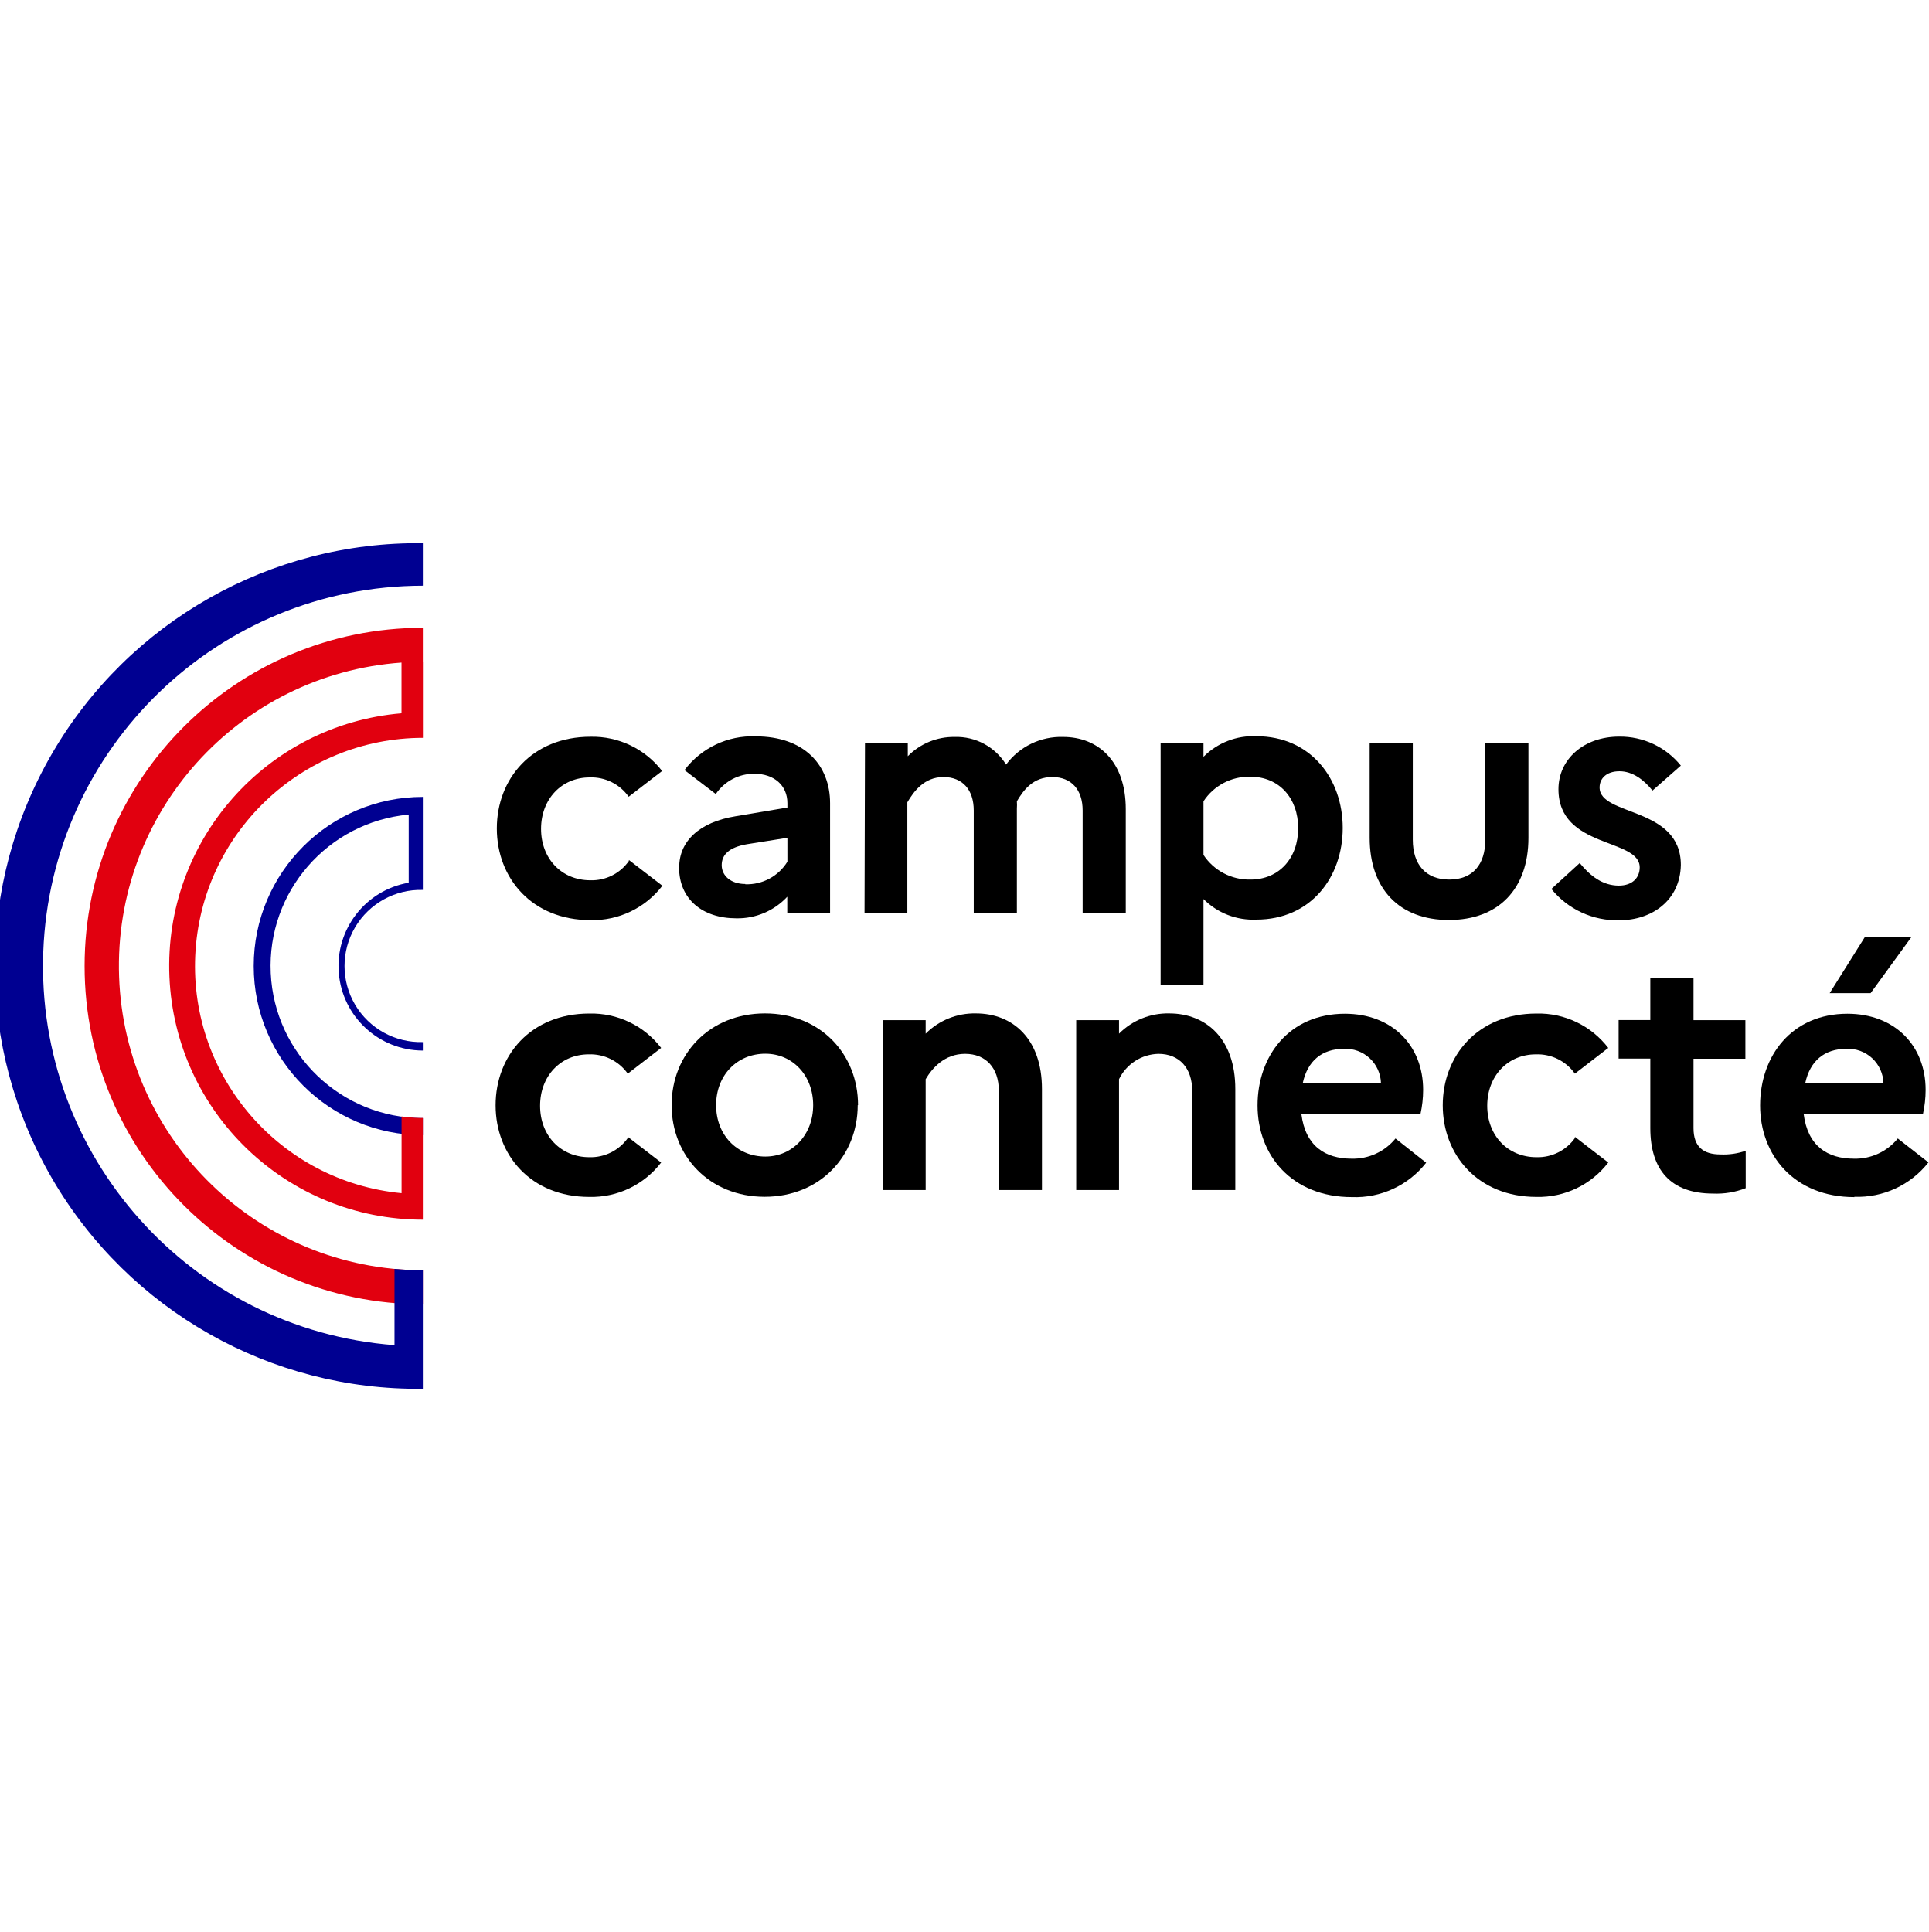
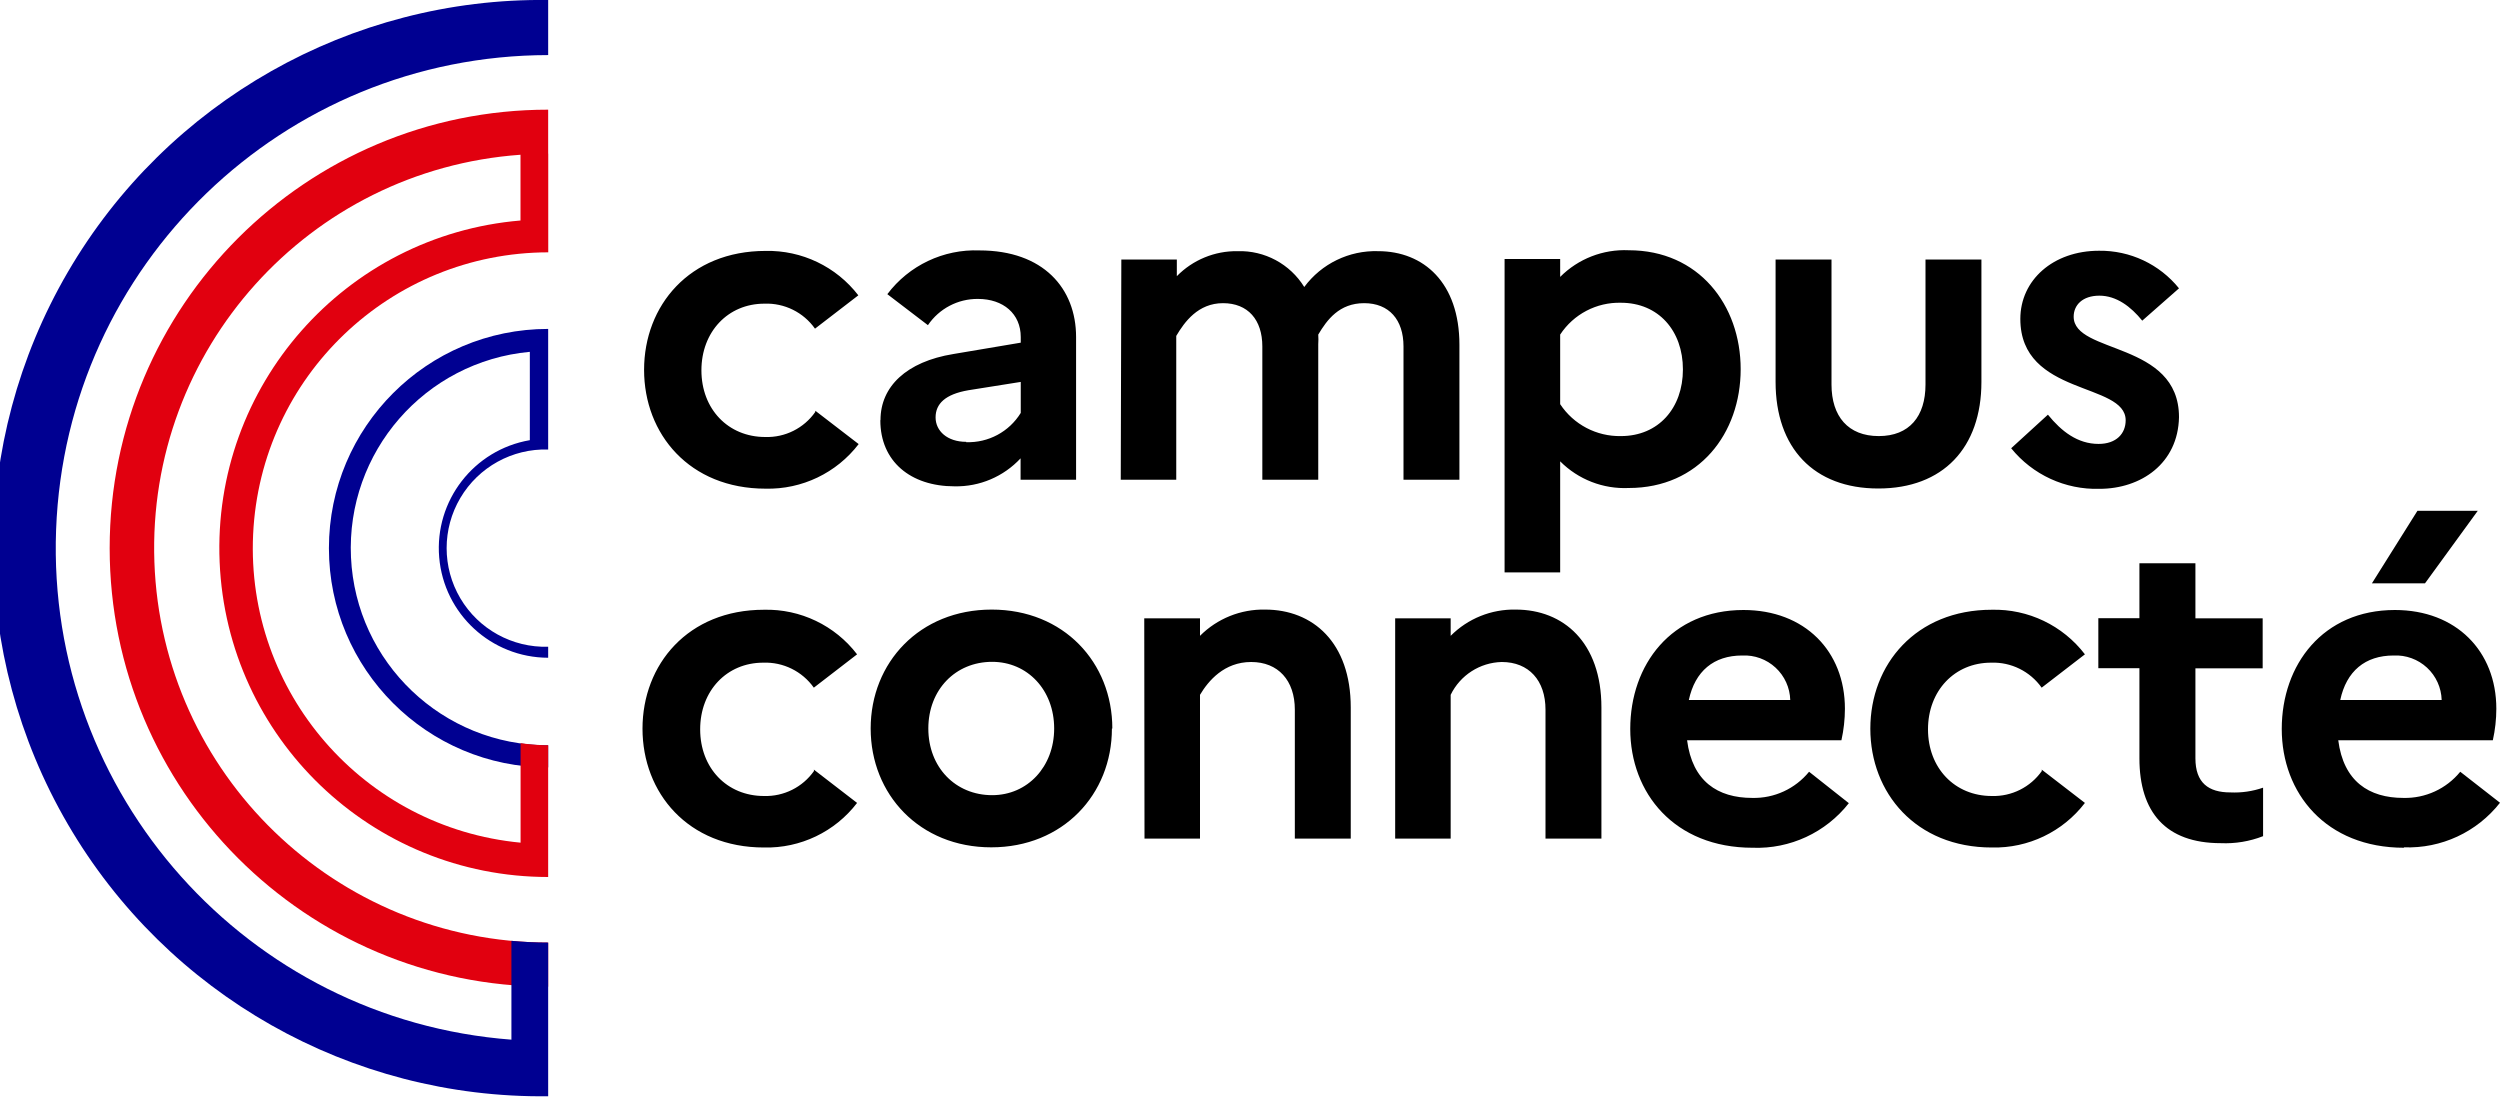
- <svg xmlns="http://www.w3.org/2000/svg" id="Calque_1" data-name="Calque 1" width="100" height="100.188" x="0px" y="0px" xml:space="preserve" viewBox="0 0 300 131.55">
-   <defs>
-     <style>
-       .cls-1 {
-         fill: #000091;
-       }
-       .cls-2 {
-         fill: #e1000f;
-       }
-     </style>
-   </defs>
-   <path d="M97.66,92.35l5.19,4a13.65,13.65,0,0,1-11.17,5.35c-9.12,0-14.58-6.55-14.58-14.26s5.46-14.27,14.58-14.27a13.65,13.65,0,0,1,11.17,5.35l-5.19,4a7.12,7.12,0,0,0-6.08-3c-4.36,0-7.56,3.36-7.56,8s3.2,8,7.66,8a7.08,7.08,0,0,0,6-3" />
-   <path d="M126.5,87.42c0-4.62-3.2-8-7.44-8-4.41,0-7.66,3.35-7.66,8s3.25,8,7.66,8c4.24,0,7.44-3.41,7.44-8m6.93,0c0,7.91-5.88,14.26-14.48,14.26s-14.47-6.35-14.47-14.26S110.35,73.15,119,73.15s14.48,6.35,14.48,14.27" />
-   <path d="M137.31,74.2H144v2.1a10.72,10.72,0,0,1,7.82-3.15c5.71,0,10.27,3.93,10.27,11.75v15.73h-6.71V85.16c0-3.51-2-5.72-5.24-5.72S145,81.7,144,83.38v17.25h-6.66Z" />
-   <path d="M167.42,74.2h6.66v2.1a10.7,10.7,0,0,1,7.81-3.15c5.72,0,10.28,3.93,10.28,11.75v15.73h-6.71V85.16c0-3.51-2-5.72-5.25-5.72a7,7,0,0,0-6.13,3.94v17.25h-6.66Z" />
-   <path d="M202.66,84h12.17a5.5,5.5,0,0,0-5.77-5.34c-3.41,0-5.66,1.88-6.4,5.34m7.66,17.73c-9.39,0-14.69-6.55-14.69-14.26s4.93-14.27,13.59-14.27c7.34,0,12.17,4.93,12.17,11.85a17.52,17.52,0,0,1-.42,3.78H202.45c.63,4.93,3.67,6.92,7.82,6.92a8.52,8.52,0,0,0,6.82-3.14l4.77,3.77a14,14,0,0,1-11.54,5.35" />
-   <path d="M245,92.35l5.19,4a13.65,13.65,0,0,1-11.17,5.35c-9.12,0-14.58-6.55-14.58-14.26s5.46-14.27,14.58-14.27a13.65,13.65,0,0,1,11.17,5.35l-5.19,4a7.12,7.12,0,0,0-6.08-3c-4.36,0-7.56,3.36-7.56,8s3.2,8,7.66,8a7.08,7.08,0,0,0,6-3" />
-   <path d="M256.73,80.18H251.8v-6h4.93V67.59h6.72V74.2h8.07v6h-8.07V91c0,2.94,1.57,4.09,4.19,4.09a10.47,10.47,0,0,0,3.93-.57v5.82a12.46,12.46,0,0,1-5.08.84c-6.61,0-9.76-3.73-9.76-10.18Z" />
-   <path d="M284.63,70l5.46-8.7h7.24L291,70ZM280.8,84H293a5.5,5.5,0,0,0-5.77-5.34c-3.41,0-5.66,1.88-6.4,5.34m7.66,17.73c-9.39,0-14.68-6.55-14.68-14.26s4.93-14.27,13.58-14.27c7.34,0,12.17,4.93,12.17,11.85a17.52,17.52,0,0,1-.42,3.78H280.59c.63,4.93,3.68,6.92,7.82,6.92a8.52,8.52,0,0,0,6.82-3.14L300,96.33a14,14,0,0,1-11.54,5.35" />
-   <path d="M97.84,49.29l5.2,4a13.67,13.67,0,0,1-11.17,5.35c-9.13,0-14.58-6.55-14.58-14.26s5.45-14.27,14.58-14.27A13.67,13.67,0,0,1,103,35.44l-5.2,4a7.1,7.1,0,0,0-6.08-3c-4.35,0-7.55,3.36-7.55,8s3.2,8,7.66,8a7.05,7.05,0,0,0,6-3" />
-   <path d="M115.94,53.06a7.38,7.38,0,0,0,6.55-3.51V45.83l-6.29,1c-2.78.48-3.93,1.63-3.93,3.26s1.41,2.93,3.67,2.93m-10.28-2.62c0-4,3.09-7,8.76-7.92l8.07-1.36v-.68c0-2.78-2.09-4.57-5.14-4.57a7.18,7.18,0,0,0-6,3.15l-4.87-3.72a13.21,13.21,0,0,1,11.06-5.25c7.66,0,11.59,4.56,11.59,10.39V57.57h-6.66V55a10.53,10.53,0,0,1-7.92,3.36c-5.29,0-8.91-3-8.91-7.92" />
-   <path d="M134.56,31.14h6.66v2a10,10,0,0,1,7.29-3,9.07,9.07,0,0,1,8,4.3,10.63,10.63,0,0,1,8.87-4.3c5.45,0,9.75,3.78,9.75,11.23V57.57h-6.71v-16c0-3.2-1.73-5.19-4.72-5.19s-4.46,2-5.51,3.77a8.55,8.55,0,0,1,0,1.16V57.57h-6.71v-16c0-3.2-1.73-5.19-4.72-5.19s-4.62,2.25-5.61,3.93V57.57h-6.66Z" />
-   <path d="M187.22,40.21V48.5a8.54,8.54,0,0,0,7.29,3.83c4.51,0,7.44-3.36,7.44-8s-2.93-8-7.44-8a8.47,8.47,0,0,0-7.29,3.82m-6.67-9.07h6.67v2.15a10.9,10.9,0,0,1,8.23-3.2c8.39,0,13.43,6.56,13.43,14.27s-5,14.26-13.43,14.26a10.9,10.9,0,0,1-8.23-3.2V68.69h-6.67Z" />
-   <path d="M231.06,31.14h6.71V45.83c0,7.91-4.61,12.79-12.37,12.79s-12.33-4.88-12.33-12.79V31.14h6.71v15c0,3.83,2,6.19,5.67,6.19s5.61-2.36,5.61-6.19Z" />
-   <path d="M245.75,49.76c1.62,2,3.56,3.51,6.08,3.51,2.15,0,3.25-1.26,3.25-2.83,0-4.61-12.64-2.88-12.64-12.17,0-4.66,3.94-8.18,9.44-8.18a12.14,12.14,0,0,1,9.6,4.51l-4.41,3.88c-1.36-1.68-3.09-3-5.14-3s-3.09,1.15-3.09,2.52c0,4.51,12.64,2.93,12.64,12.06-.11,5.56-4.56,8.6-9.55,8.6a13.14,13.14,0,0,1-10.59-4.87Z" />
-   <path class="cls-1" d="M65.78,40.94h0V39.47a26.31,26.31,0,0,0,0,52.62V89.44a23.66,23.66,0,0,1-2.2-47.22v10.6a13.15,13.15,0,0,0,2.2,26.11V77.61a11.84,11.84,0,1,1,0-23.67v-.45h0Z" />
-   <path class="cls-2" d="M65.78,18.44V13.16a52.62,52.62,0,0,0,0,105.24v-5.29a47.33,47.33,0,0,1-3.32-94.54v7.89a39.46,39.46,0,0,0,3.32,78.78v-4h0V89.42h-.58a24.5,24.5,0,0,1-2.73-.24v11.94a35.5,35.5,0,0,1,3.32-70.84v-4h0V18.44Z" />
-   <path class="cls-1" d="M65.78,6.61V0a65.78,65.78,0,1,0,0,131.55v-6.61h0V113.11c-1.49,0-3-.08-4.41-.21v11.86A59.16,59.16,0,0,1,65.78,6.61Z" />
+ <svg xmlns="http://www.w3.org/2000/svg" width="100" viewBox="0 0 300 131.55">
+   <path d="m97.66 92.35 5.19 4a13.65 13.65 0 0 1-11.17 5.35c-9.12 0-14.58-6.55-14.58-14.26s5.46-14.27 14.58-14.27a13.65 13.65 0 0 1 11.17 5.35l-5.19 4a7.12 7.12 0 0 0-6.08-3c-4.36 0-7.56 3.36-7.56 8s3.2 8 7.66 8a7.08 7.08 0 0 0 6-3m28.82-5.1c0-4.62-3.2-8-7.44-8-4.41 0-7.66 3.35-7.66 8s3.25 8 7.66 8c4.24 0 7.44-3.41 7.44-8m6.93 0c0 7.91-5.88 14.26-14.48 14.26s-14.47-6.35-14.47-14.26 5.87-14.27 14.52-14.27 14.48 6.35 14.48 14.27m3.83-13.22H144v2.1a10.72 10.72 0 0 1 7.82-3.15c5.71 0 10.27 3.93 10.27 11.75v15.73h-6.71V85.16c0-3.51-2-5.72-5.24-5.72S145 81.7 144 83.38v17.25h-6.66Zm30.11 0h6.66v2.1a10.7 10.7 0 0 1 7.81-3.15c5.72 0 10.28 3.93 10.28 11.75v15.73h-6.71V85.16c0-3.51-2-5.72-5.25-5.72a7 7 0 0 0-6.13 3.94v17.25h-6.66Zm35.24 9.8h12.17a5.5 5.5 0 0 0-5.77-5.34c-3.41 0-5.66 1.88-6.4 5.34m7.66 17.73c-9.39 0-14.69-6.55-14.69-14.26s4.93-14.27 13.59-14.27c7.34 0 12.17 4.93 12.17 11.85a17.52 17.52 0 0 1-.42 3.78h-18.52c.63 4.93 3.67 6.92 7.82 6.92a8.52 8.52 0 0 0 6.82-3.14l4.77 3.77a14 14 0 0 1-11.54 5.35M245 92.35l5.19 4a13.65 13.65 0 0 1-11.17 5.35c-9.12 0-14.58-6.55-14.58-14.26s5.46-14.27 14.58-14.27a13.65 13.65 0 0 1 11.17 5.35l-5.19 4a7.12 7.12 0 0 0-6.08-3c-4.36 0-7.56 3.36-7.56 8s3.2 8 7.66 8a7.08 7.08 0 0 0 6-3m11.71-12.34h-4.93v-6h4.93v-6.59h6.72v6.61h8.07v6h-8.07V91c0 2.94 1.57 4.09 4.19 4.09a10.47 10.47 0 0 0 3.93-.57v5.82a12.46 12.46 0 0 1-5.08.84c-6.61 0-9.76-3.73-9.76-10.18ZM284.63 70l5.46-8.7h7.24L291 70Zm-3.83 14H293a5.5 5.5 0 0 0-5.77-5.34c-3.41 0-5.66 1.88-6.4 5.34m7.66 17.73c-9.39 0-14.68-6.55-14.68-14.26s4.93-14.27 13.58-14.27c7.34 0 12.17 4.93 12.17 11.85a17.52 17.52 0 0 1-.42 3.78h-18.55c.63 4.93 3.68 6.92 7.82 6.92a8.52 8.52 0 0 0 6.82-3.14l4.77 3.72a14 14 0 0 1-11.54 5.35M97.84 49.29l5.2 4a13.67 13.67 0 0 1-11.17 5.35c-9.13 0-14.58-6.55-14.58-14.26s5.45-14.27 14.58-14.27A13.67 13.67 0 0 1 103 35.44l-5.2 4a7.1 7.1 0 0 0-6.08-3c-4.35 0-7.55 3.36-7.55 8s3.2 8 7.66 8a7.05 7.05 0 0 0 6-3m18.11 3.62a7.38 7.38 0 0 0 6.55-3.51v-3.72l-6.29 1c-2.78.48-3.93 1.63-3.93 3.26s1.41 2.93 3.67 2.93m-10.28-2.62c0-4 3.09-7 8.76-7.92l8.07-1.36v-.68c0-2.78-2.09-4.57-5.14-4.57a7.18 7.18 0 0 0-6 3.15l-4.87-3.72a13.21 13.21 0 0 1 11.06-5.25c7.66 0 11.59 4.56 11.59 10.39v17.13h-6.66V55a10.53 10.53 0 0 1-7.92 3.36c-5.29 0-8.91-3-8.91-7.92m28.92-19.3h6.66v2a10 10 0 0 1 7.29-3 9.07 9.07 0 0 1 8 4.3 10.63 10.63 0 0 1 8.87-4.3c5.45 0 9.75 3.78 9.75 11.23v16.2h-6.71v-16c0-3.2-1.73-5.19-4.72-5.19s-4.46 2-5.51 3.77a8.55 8.55 0 0 1 0 1.16v16.26h-6.71v-16c0-3.2-1.73-5.19-4.72-5.19s-4.62 2.25-5.61 3.93v17.26h-6.66Zm52.66 9.07v8.29a8.54 8.54 0 0 0 7.29 3.83c4.51 0 7.44-3.36 7.44-8s-2.93-8-7.44-8a8.47 8.47 0 0 0-7.29 3.82m-6.67-9.07h6.67v2.15a10.9 10.9 0 0 1 8.23-3.2c8.39 0 13.43 6.56 13.43 14.27s-5 14.26-13.43 14.26a10.9 10.9 0 0 1-8.23-3.2v13.33h-6.67Zm50.51.06h6.71v14.69c0 7.91-4.61 12.79-12.37 12.79s-12.33-4.88-12.33-12.79V31.14h6.71v15c0 3.83 2 6.19 5.67 6.19s5.61-2.36 5.61-6.19Zm14.69 18.62c1.62 2 3.56 3.51 6.08 3.51 2.15 0 3.25-1.26 3.25-2.83 0-4.61-12.64-2.88-12.64-12.17 0-4.66 3.94-8.18 9.44-8.18a12.14 12.14 0 0 1 9.6 4.51l-4.41 3.88c-1.36-1.68-3.09-3-5.14-3s-3.09 1.15-3.09 2.52c0 4.51 12.64 2.93 12.64 12.06-.11 5.56-4.56 8.6-9.55 8.6a13.14 13.14 0 0 1-10.59-4.87Z" />
+   <path d="M65.78 40.94v-1.47a26.31 26.31 0 0 0 0 52.62v-2.65a23.66 23.66 0 0 1-2.2-47.22v10.6a13.15 13.15 0 0 0 2.2 26.11v-1.32a11.84 11.84 0 1 1 0-23.67v-.45Z" fill="#000091" />
+   <path d="M65.78 18.44v-5.28a52.62 52.62 0 0 0 0 105.24v-5.29a47.33 47.33 0 0 1-3.32-94.54v7.89a39.46 39.46 0 0 0 3.32 78.78V89.42h-.58a24.5 24.5 0 0 1-2.73-.24v11.94a35.5 35.5 0 0 1 3.32-70.84V18.44Z" fill="#e1000f" />
+   <path d="M65.78 6.61V0a65.78 65.78 0 1 0 0 131.55v-18.44c-1.49 0-3-.08-4.41-.21v11.86A59.16 59.16 0 0 1 65.78 6.61Z" fill="#000091" />
</svg>
